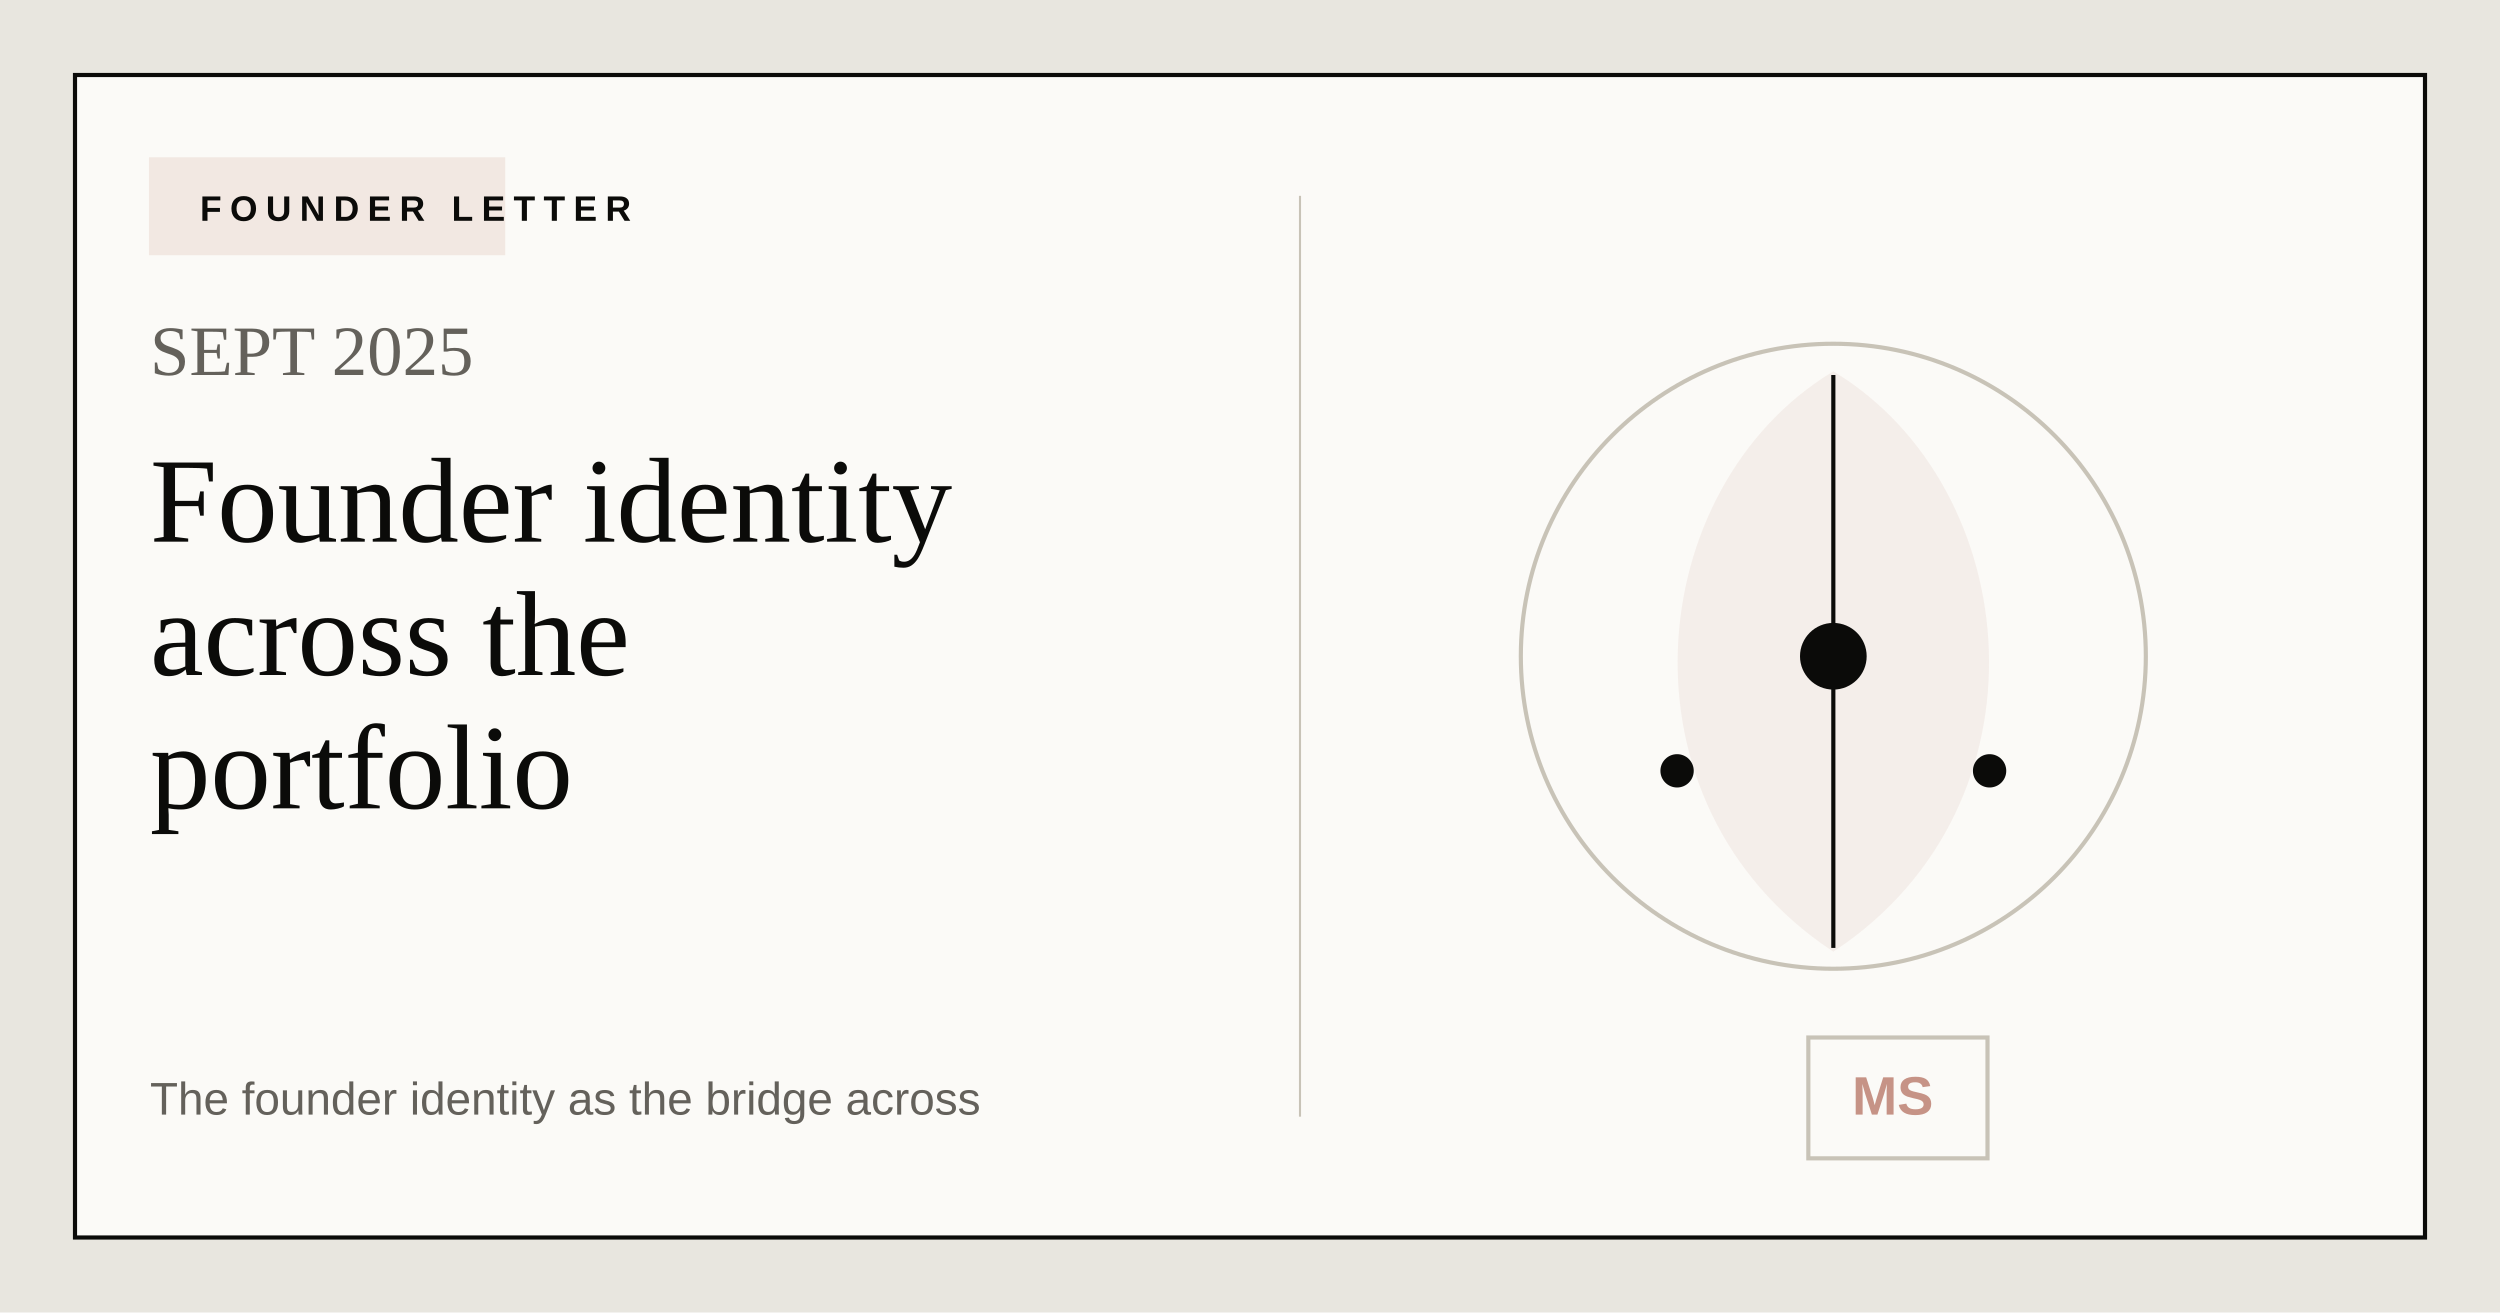
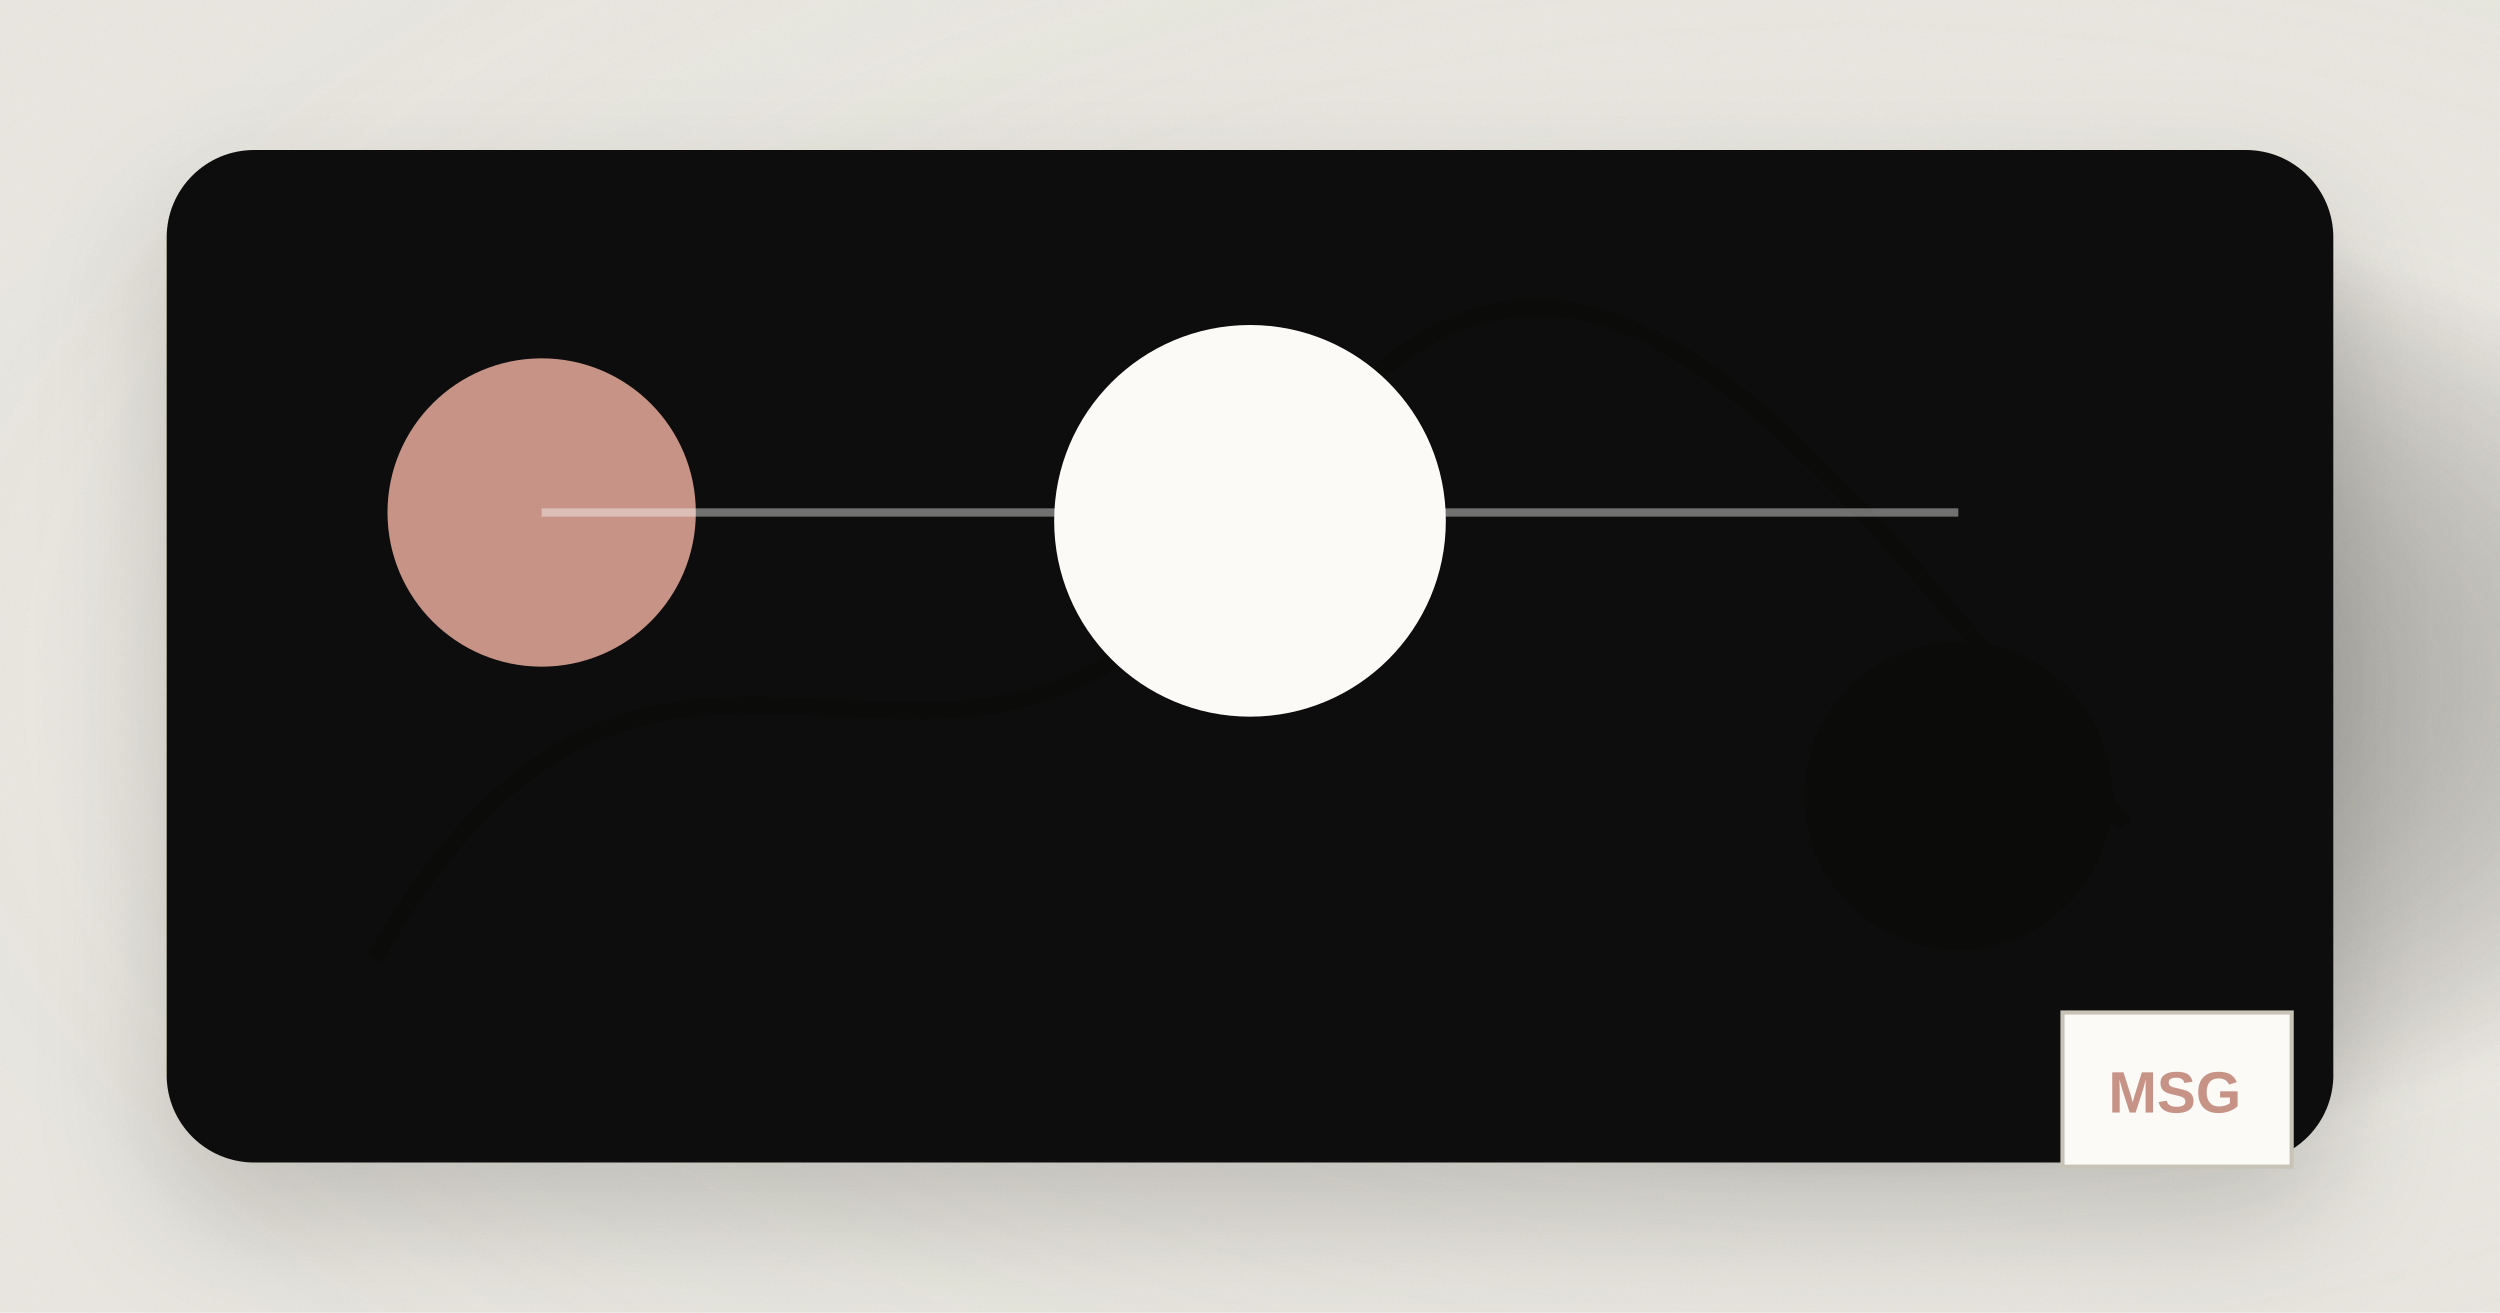
<svg xmlns="http://www.w3.org/2000/svg" width="1200" height="630" viewBox="0 0 1200 630" role="img" aria-labelledby="title desc">
+   <defs>
+     <radialGradient id="glow" cx="74%" cy="52%" r="80%">
+       <stop offset="0%" stop-color="#0b0b09" stop-opacity="0.42" />
+       <stop offset="48%" stop-color="#e8e6df" stop-opacity="0.9" />
+       <stop offset="100%" stop-color="#e8e6df" />
+     </radialGradient>
+     <linearGradient id="panel" x1="0" y1="0" x2="1" y2="1">
+       <stop offset="0%" stop-color="#ffffff" stop-opacity="0.88" />
+       <stop offset="100%" stop-color="#fbfaf7" stop-opacity="0.64" />
+     </linearGradient>
+     <filter id="shadow" x="-30%" y="-30%" width="160%" height="160%">
+       <feDropShadow dx="0" dy="28" stdDeviation="30" flood-color="#0b0b09" flood-opacity="0.17" />
+     </filter>
+     <filter id="grain">
+       <feTurbulence type="fractalNoise" baseFrequency="0.83" numOctaves="3" stitchTiles="stitch" />
+       <feColorMatrix type="saturate" values="0" />
+       <feComponentTransfer>
+         <feFuncA type="table" tableValues="0 0.081" />
+       </feComponentTransfer>
+     </filter>
+   </defs>
  <rect width="1200" height="630" fill="#e8e6df" />
-   <rect x="36" y="36" width="1128" height="558" fill="#fbfaf7" stroke="#0b0b09" stroke-width="2" />
-   <rect x="72" y="76" width="170" height="46" fill="#c69386" opacity="0.18" stroke="#c69386" stroke-width="1" />
-   <text x="96" y="106" font-family="Arial, Helvetica, sans-serif" font-size="17" font-weight="700" letter-spacing="4" fill="#0b0b09">FOUNDER LETTER</text>
-   <text x="72" y="180" font-family="Georgia, 'Times New Roman', serif" font-size="34" fill="#64615b">SEPT 2025</text>
-   <text x="72" y="260" font-family="Georgia, 'Times New Roman', serif" font-size="58" font-weight="500" fill="#0b0b09">Founder identity</text>
-   <text x="72" y="324" font-family="Georgia, 'Times New Roman', serif" font-size="58" font-weight="500" fill="#0b0b09">across the</text>
-   <text x="72" y="388" font-family="Georgia, 'Times New Roman', serif" font-size="58" font-weight="500" fill="#0b0b09">portfolio</text>
-   <text x="72" y="535" font-family="Arial, Helvetica, sans-serif" font-size="22" fill="#64615b">The founder identity as the bridge across</text>
-   <circle cx="880" cy="315" r="150" fill="none" stroke="#c8c3b7" stroke-width="2" />
-   <path d="M880 455 C775 385 790 235 880 180 C970 235 985 385 880 455Z" fill="#c69386" opacity="0.12" stroke="#c69386" stroke-width="3" />
-   <path d="M880 455 V180" stroke="#0b0b09" stroke-width="2" />
-   <circle cx="880" cy="315" r="16" fill="#0b0b09" />
-   <circle cx="805" cy="370" r="8" fill="#0b0b09" />
-   <circle cx="955" cy="370" r="8" fill="#0b0b09" />
-   <line x1="624" y1="94" x2="624" y2="536" stroke="#c8c3b7" stroke-width="1" />
-   <rect x="868" y="498" width="86" height="58" fill="#fbfaf7" stroke="#c8c3b7" stroke-width="2" />
-   <text x="889" y="535" font-family="Arial, Helvetica, sans-serif" font-size="26" font-weight="700" fill="#c69386">MS</text>
+   <rect width="1200" height="630" fill="url(#glow)" opacity="0.74" />
+   <rect width="1200" height="630" filter="url(#grain)" opacity="0.66" />
+   <rect x="80" y="72" width="1040" height="486" rx="42" fill="#11110f" filter="url(#shadow)" />
+   <path d="M180 460 C320 214 462 454 600 250 S842 174 1020 396" stroke="#0b0b09" stroke-width="8" fill="none" />
+   <circle cx="260" cy="246" r="74" fill="#c69386" />
+   <circle cx="600" cy="250" r="94" fill="#fbfaf7" />
+   <circle cx="940" cy="382" r="74" fill="#0b0b09" />
+   <path d="M260 246 H600 H940" stroke="#fbfaf7" stroke-width="4" opacity="0.42" />
+   <g transform="translate(990 486)">
+     <rect width="110" height="74" rx="0" fill="#fbfaf7" stroke="#c8c3b7" stroke-width="2" />
+     <text x="22" y="48" font-family="Arial, Helvetica, sans-serif" font-size="28" font-weight="800" fill="#c69386">MSG</text>
+   </g>
</svg>
